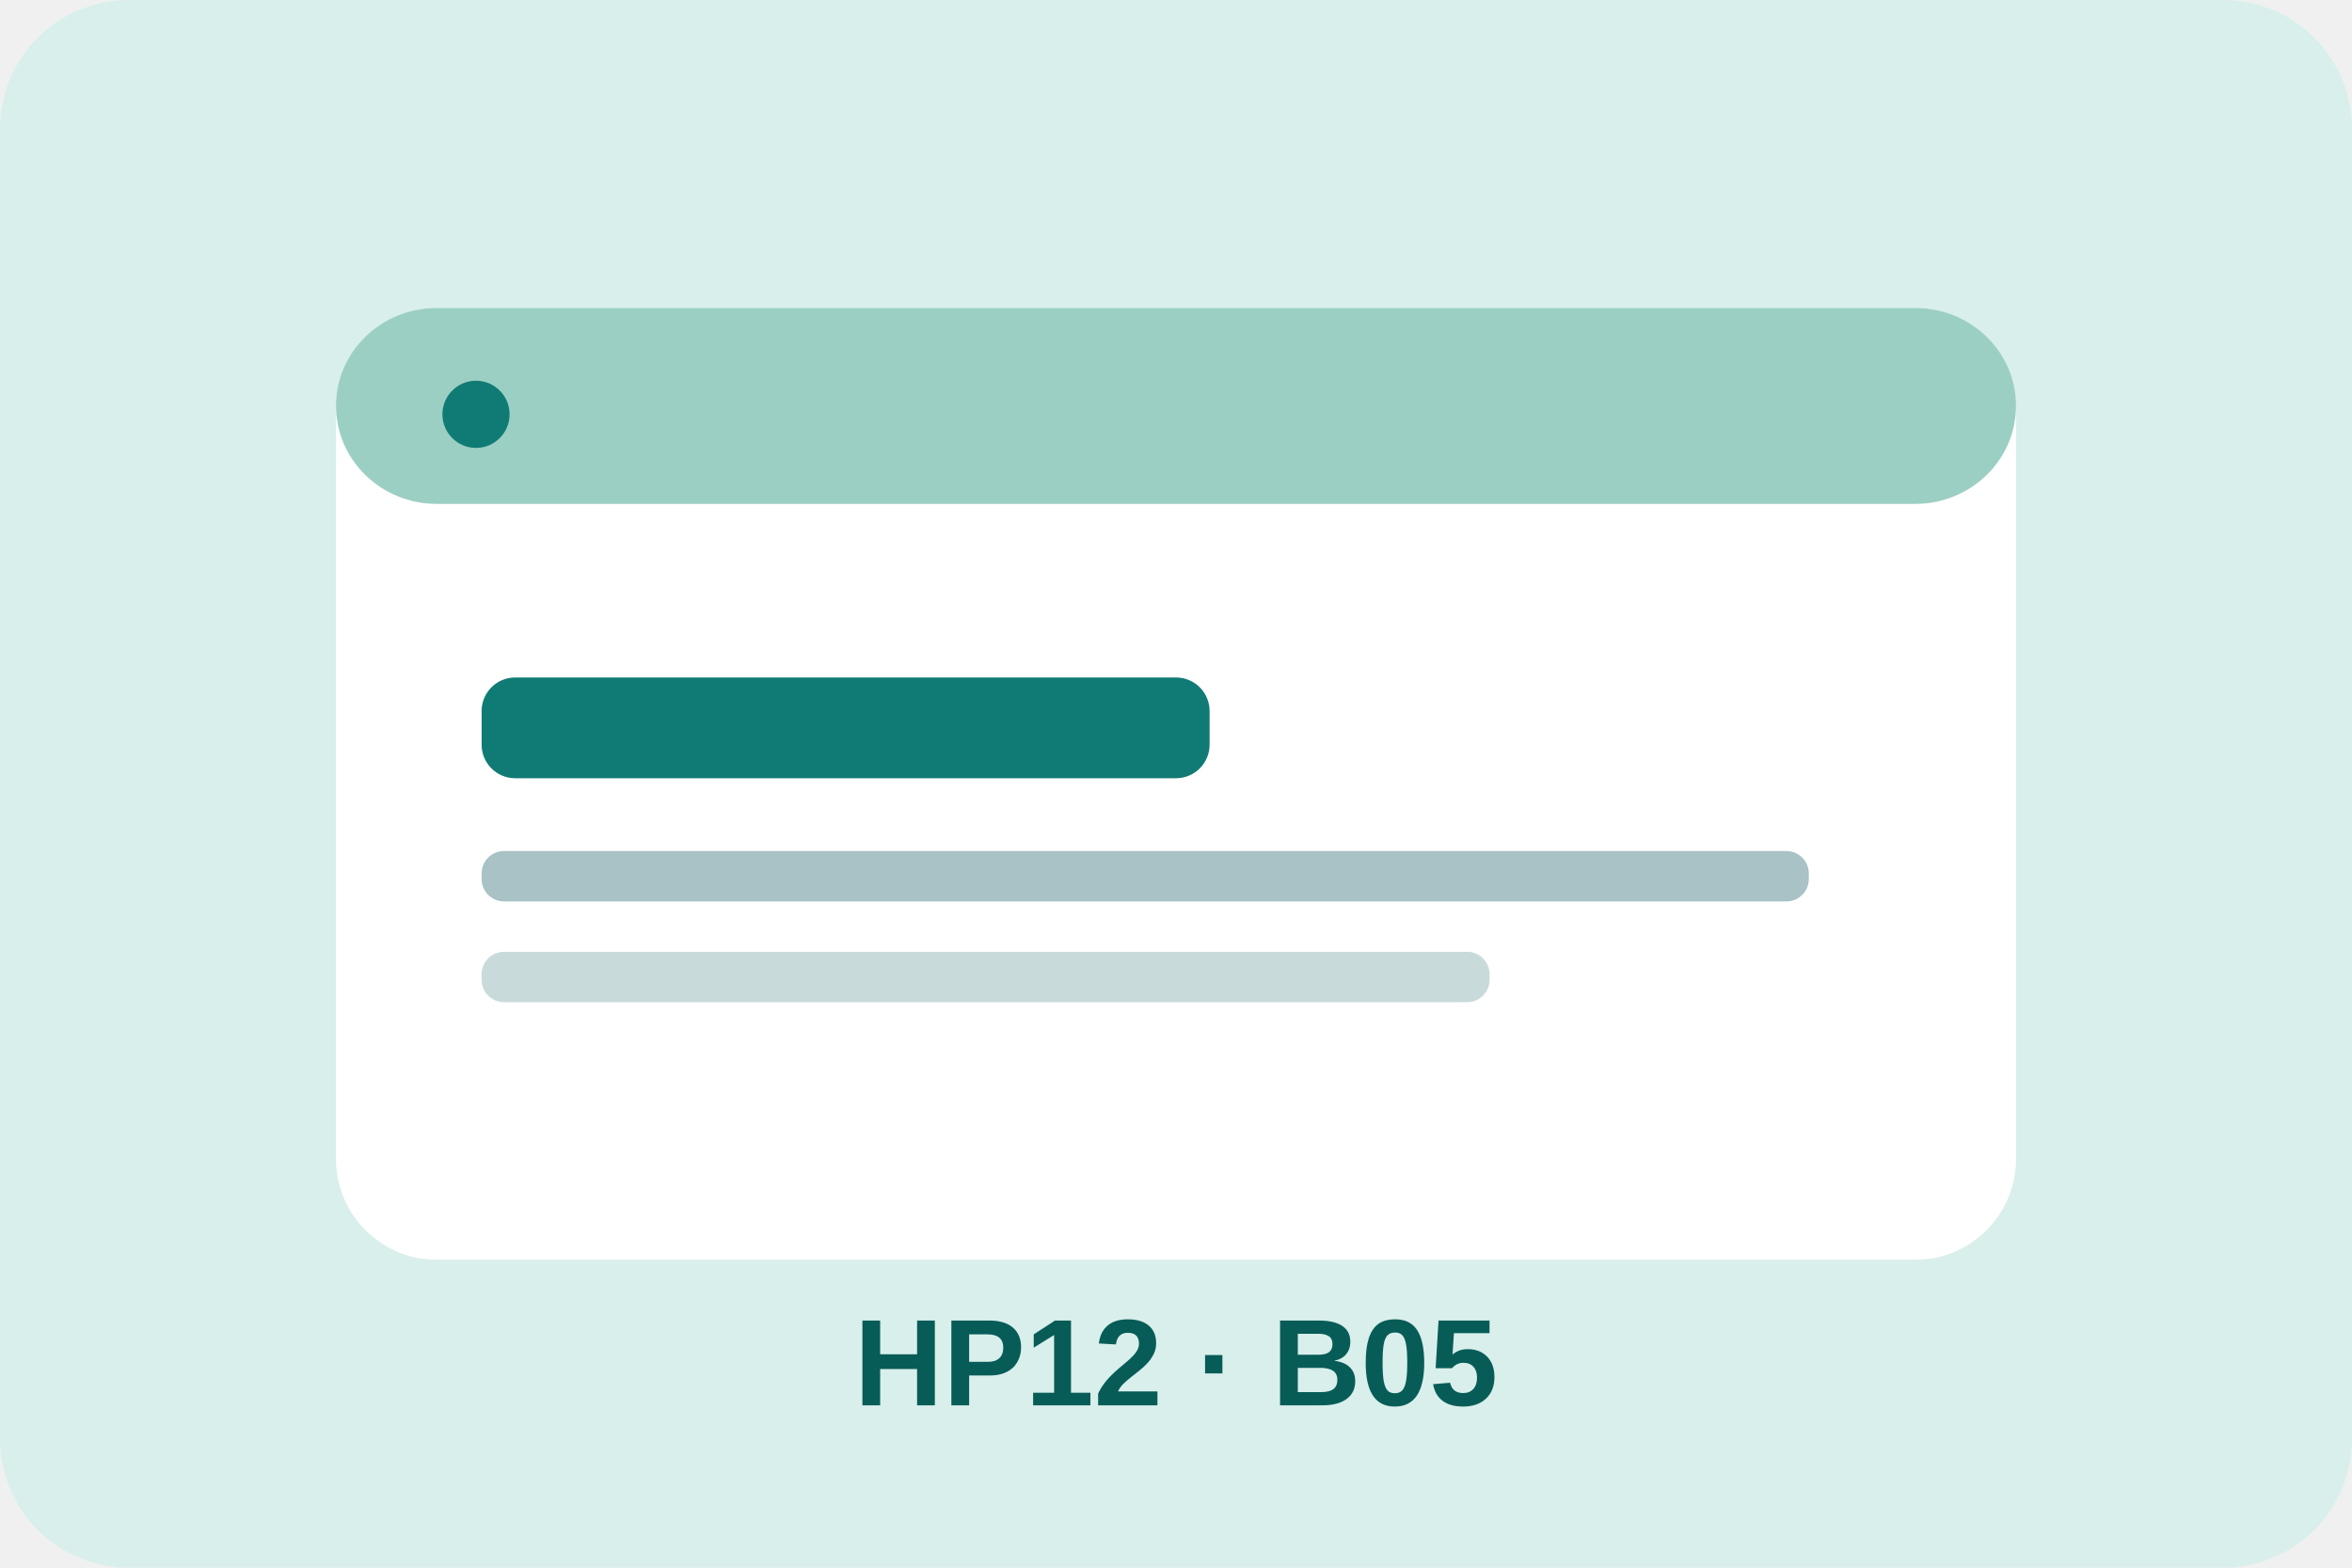
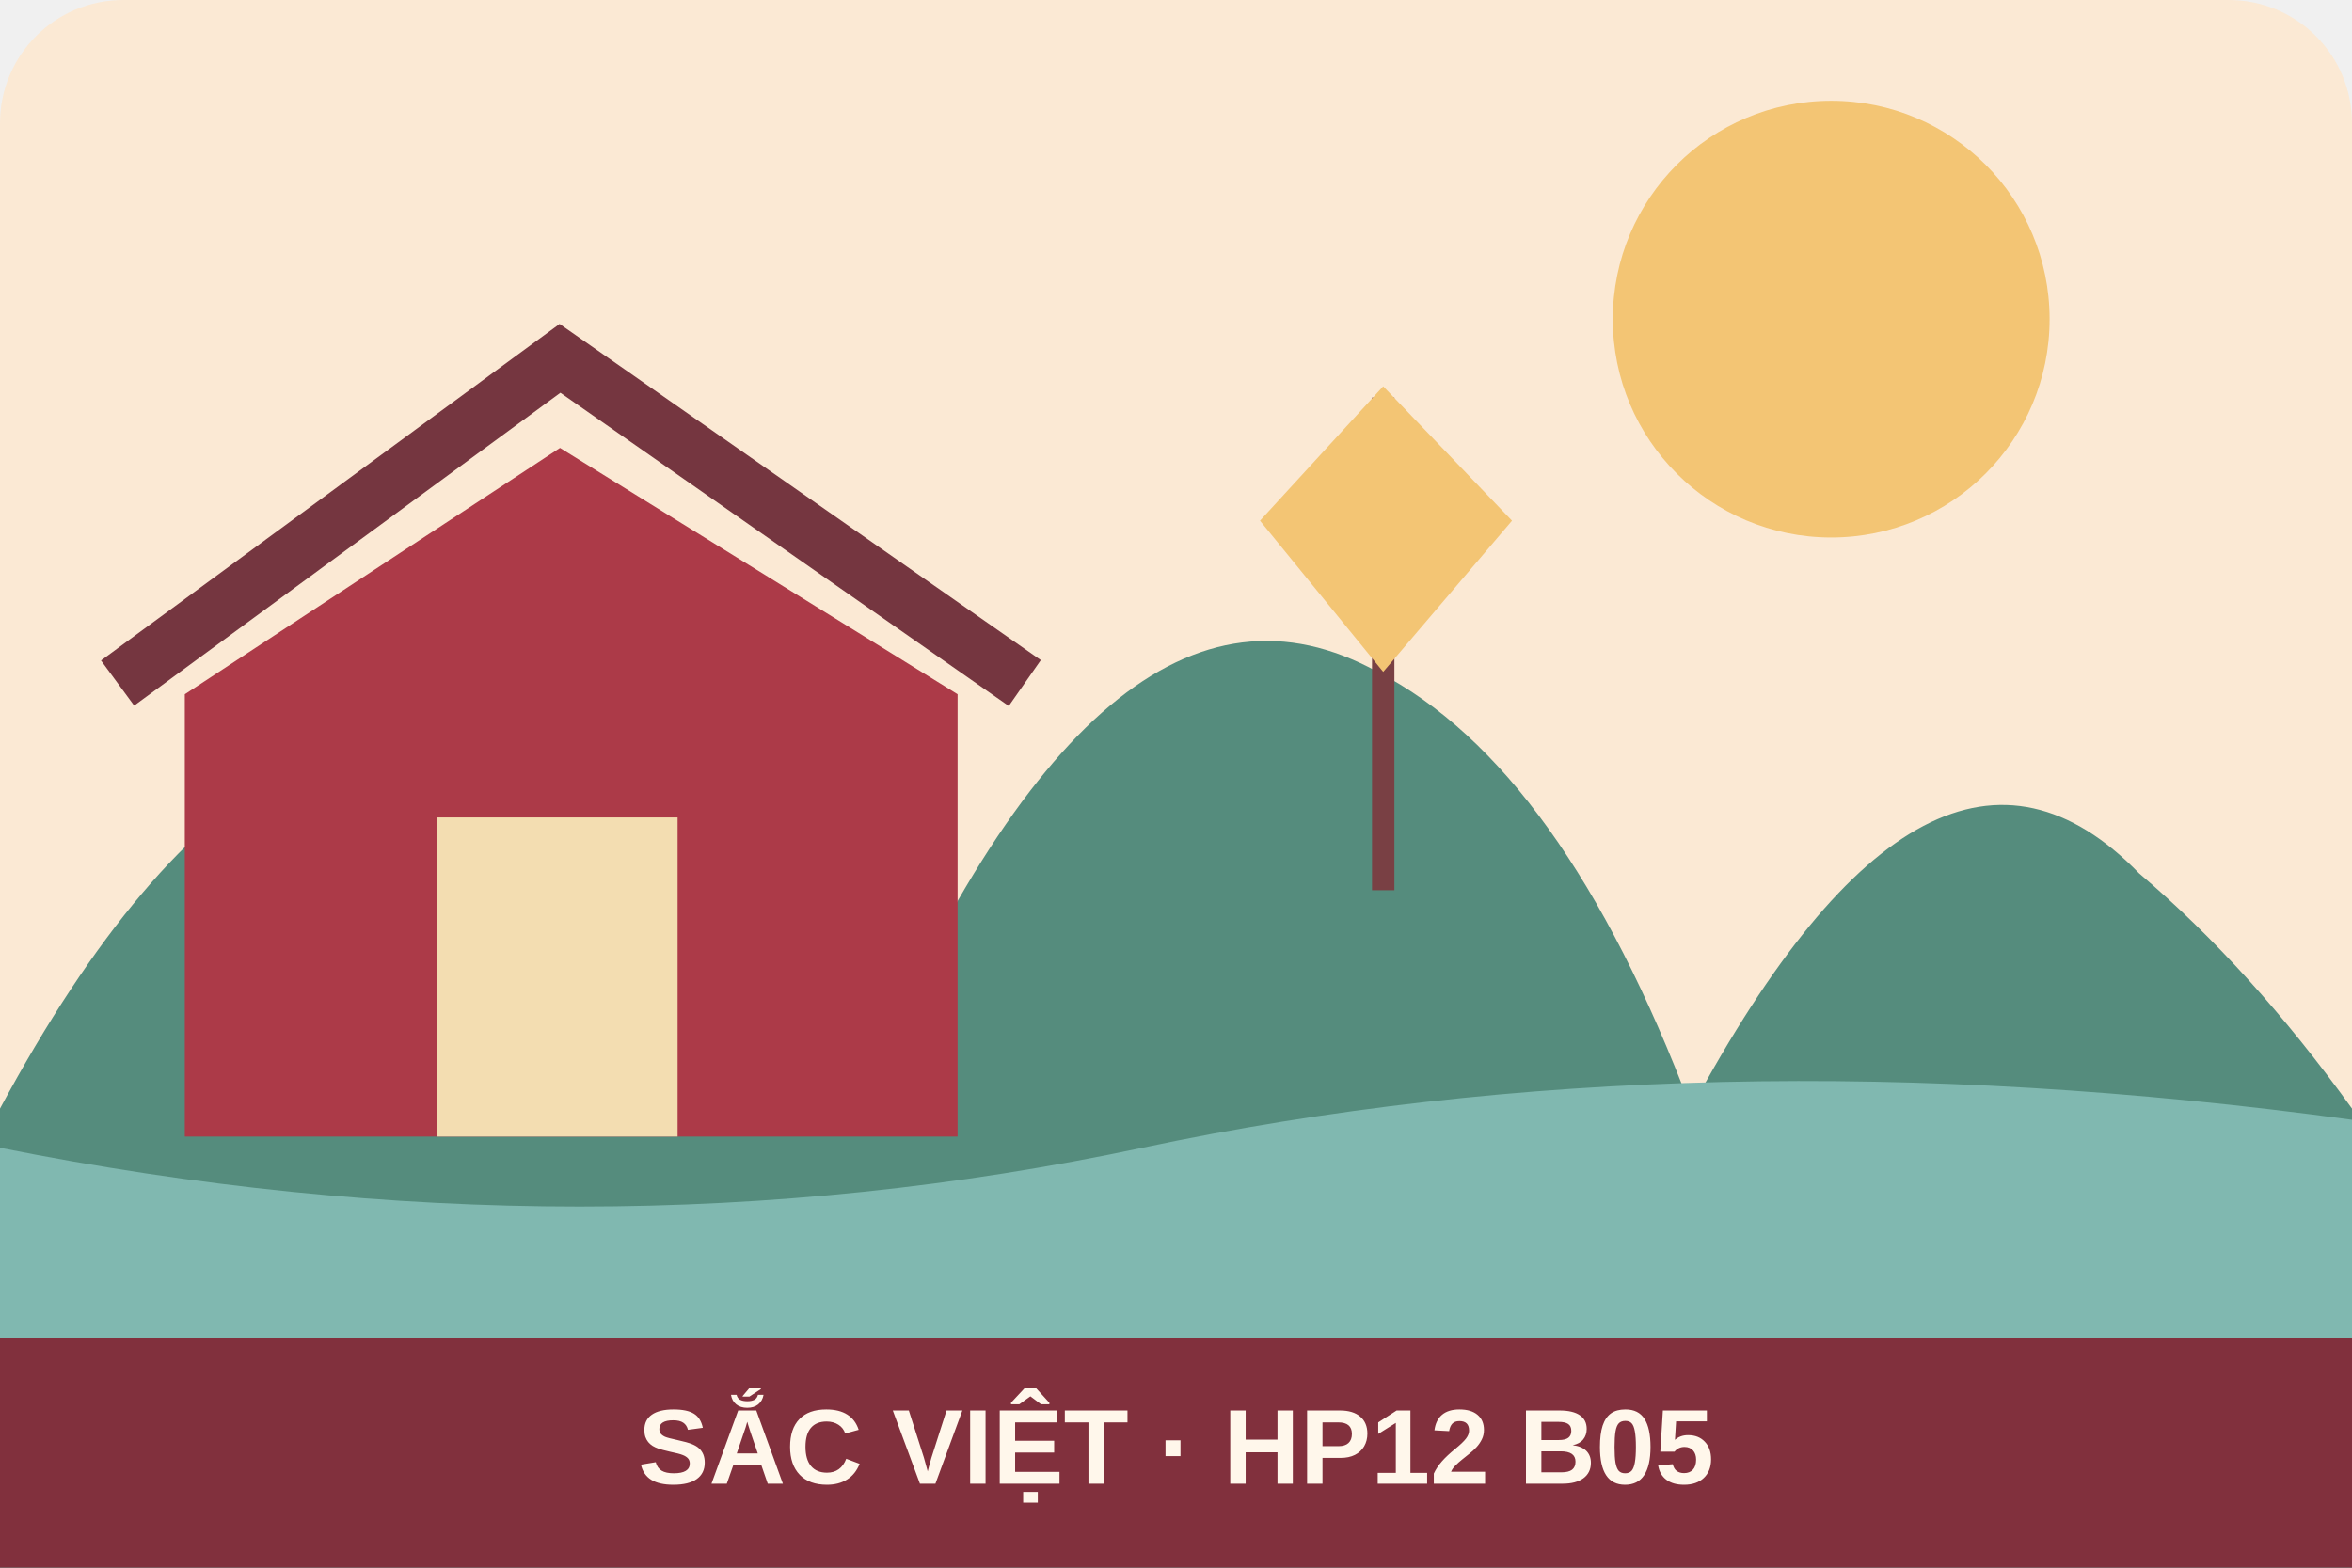
- <svg xmlns="http://www.w3.org/2000/svg" width="420" height="280" viewBox="0 0 420 280">
-   <rect width="420" height="280" rx="23" fill="#d9efeb" />
-   <rect x="60" y="55" width="300" height="170" rx="18" fill="white" />
-   <rect x="60" y="55" width="300" height="35" rx="18" fill="#9ccfc4" />
-   <circle cx="85" cy="74" r="6" fill="#107b75" />
-   <rect x="86" y="121" width="130" height="18" rx="6" fill="#107b75" />
-   <rect x="86" y="152" width="237" height="9" rx="4" fill="#a8c2c5" />
-   <rect x="86" y="170" width="180" height="9" rx="4" fill="#c9dada" />
-   <text x="210" y="251" text-anchor="middle" font-family="Arial,sans-serif" font-weight="bold" font-size="22" fill="#075c58">HP12 · B05</text>
+ <svg xmlns="http://www.w3.org/2000/svg" viewBox="0 0 420 280" role="img" aria-label="Minh họa di sản Việt Nam bài B05">
+   <rect width="420" height="280" rx="22" fill="#fbe9d4" />
+   <circle cx="327" cy="57" r="39" fill="#f3c574" />
+   <path d="M0 198q50-93 106-57 27 22 47 57 44-105 93-78 33 17 56 78 43-80 80-42 20 17 38 42v82H0z" fill="#558c7d" />
+   <path d="M0 205q105 21 204 0t216-5v80H0z" fill="#80b8b0" />
+   <path d="M33 203v-79l67-44 71 44v79" fill="#ac3a48" />
+   <path d="M21 122l79-58 83 58" fill="none" stroke="#753640" stroke-width="10" />
+   <path d="M78 203v-57h43v57" fill="#f3ddb1" />
+   <path d="M247 159v-88" stroke="#794044" stroke-width="4" />
+   <path d="M225 93l22-24 23 24-23 27z" fill="#f3c574" />
+   <rect y="239" width="420" height="41" fill="#81303d" />
+   <text x="210" y="265" font-family="Arial" font-size="19" font-weight="bold" text-anchor="middle" fill="#fff7eb">SẮC VIỆT · HP12 B05</text>
</svg>
